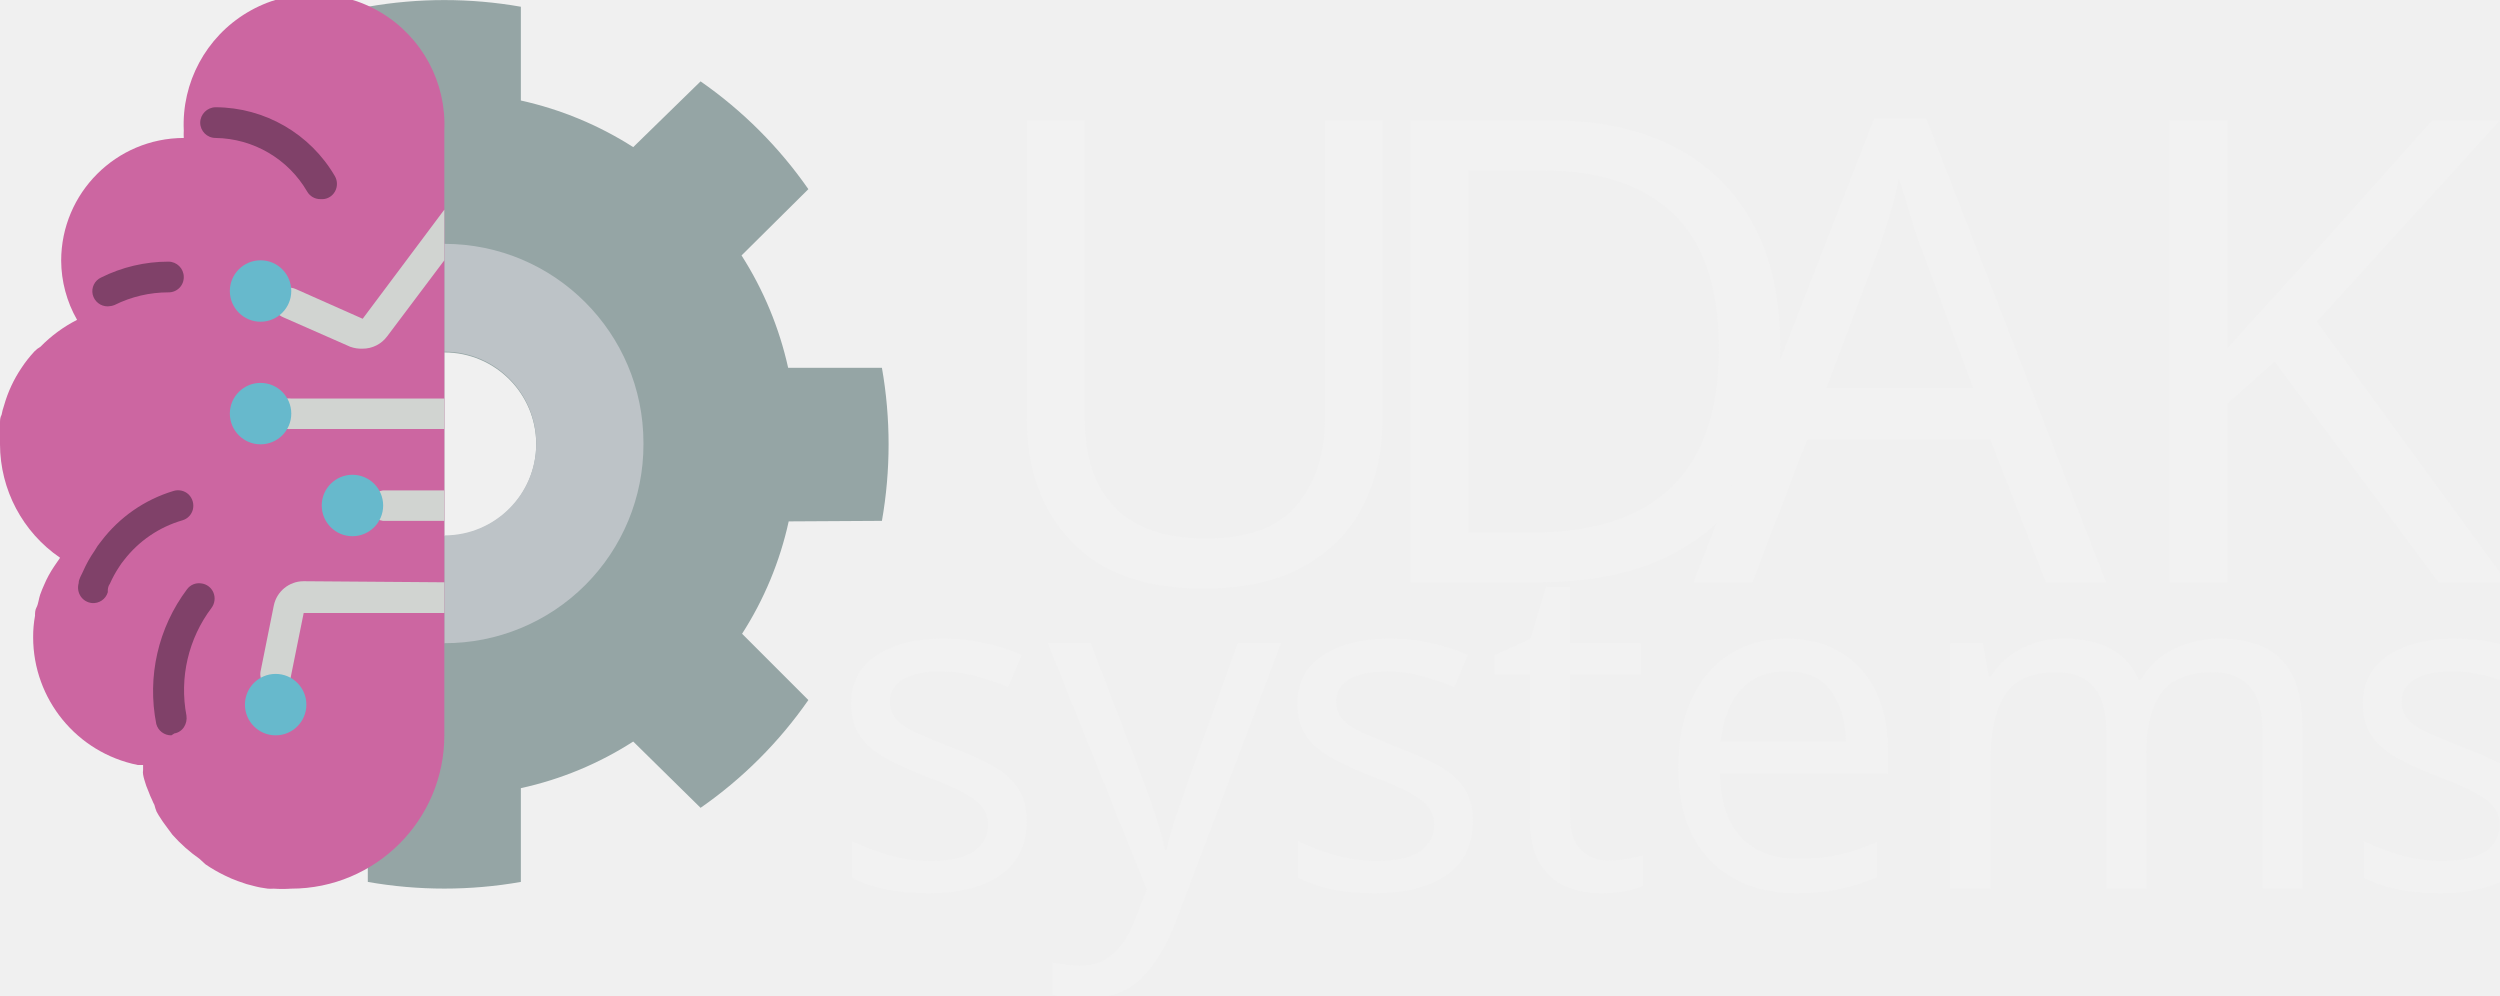
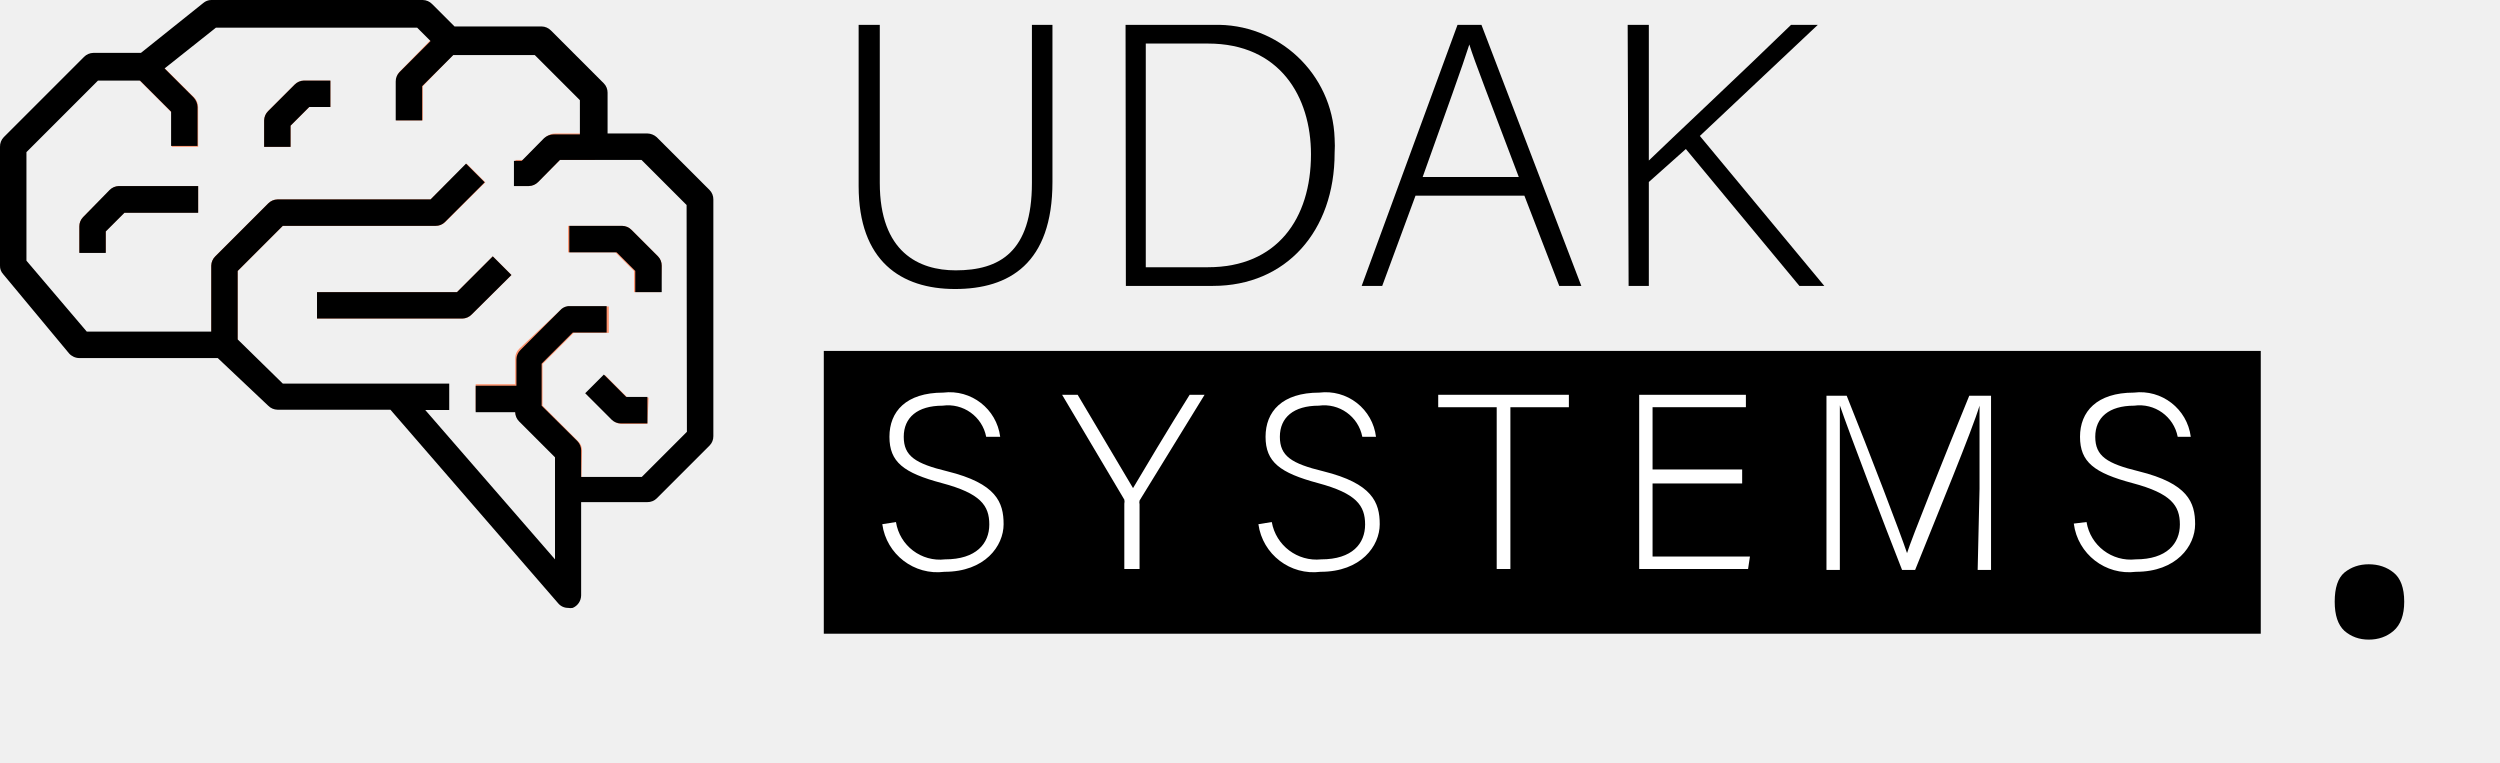
- <svg xmlns="http://www.w3.org/2000/svg" id="Layer_1" data-name="Layer 1" viewBox="0 0 92.78 36.94">
+ <svg xmlns="http://www.w3.org/2000/svg" id="Layer_1" data-name="Layer 1" viewBox="0 0 80.36 24.5">
  <defs>
-     <style>.cls-1{fill:#95a5a5;}.cls-2{fill:#bdc3c7;}.cls-3{fill:#cc66a1;}.cls-4{fill:#804169;}.cls-5{fill:#d1d4d1;}.cls-6{fill:#67b9cc;}.cls-7{font-size:24px;}.cls-7,.cls-9{fill:#f2f2f2;font-family:CoolveticaRg-Regular, Coolvetica;}.cls-8{letter-spacing:-0.07em;}.cls-9{font-size:17px;}.cls-10{letter-spacing:-0.01em;}</style>
+     <style>.cls-1{fill:#fff;}.cls-2{isolation:isolate;font-size:18px;font-family:CoolveticaRg-Regular, Coolvetica;letter-spacing:0.18em;}.cls-3{fill:#fe946f;}</style>
  </defs>
-   <path class="cls-1" d="M32.73,19.46a16.42,16.42,0,0,0,0-5.68H29.25a12.94,12.94,0,0,0-1.73-4.17L30,7.15a16,16,0,0,0-4-4L23.5,5.59a12.94,12.94,0,0,0-4.17-1.73V.38a16.42,16.42,0,0,0-5.68,0V32.86a16.42,16.42,0,0,0,5.68,0V29.38a12.72,12.72,0,0,0,4.17-1.73L26,30.11a16,16,0,0,0,4-4l-2.46-2.46a12.75,12.75,0,0,0,1.73-4.17ZM16.49,13.21a3.41,3.41,0,0,1,0,6.82Z" transform="translate(0 -0.13)" />
-   <path class="cls-2" d="M23.88,16.62A7.37,7.37,0,0,1,16.49,24V20a3.41,3.41,0,0,0,0-6.82v-4a7.39,7.39,0,0,1,7.39,7.39Z" transform="translate(0 -0.13)" />
-   <path class="cls-3" d="M16.49,5V27.42a5.69,5.69,0,0,1-5.69,5.69,4.58,4.58,0,0,1-.64,0,1.46,1.46,0,0,1-.22,0,3.69,3.69,0,0,1-.56-.11l-.23-.06-.32-.11a4.25,4.25,0,0,1-.49-.21,5.47,5.47,0,0,1-.71-.41L7.4,32a5.73,5.73,0,0,1-1-.89l-.2-.27a5.09,5.09,0,0,1-.31-.45l-.08-.14A1.83,1.83,0,0,1,5.73,30a1.3,1.3,0,0,1-.08-.17,3.27,3.27,0,0,1-.14-.33,3,3,0,0,1-.15-.42,1.6,1.6,0,0,1-.05-.21.47.47,0,0,1,0-.16,1.8,1.8,0,0,1,0-.19l-.2,0a4.84,4.84,0,0,1-3.88-4.74,4.33,4.33,0,0,1,.07-.8c0-.11,0-.21.06-.32s.08-.31.13-.46.1-.25.15-.37a4,4,0,0,1,.37-.68l.22-.32A5.12,5.12,0,0,1,0,16.62c0-.1,0-.2,0-.3a1.64,1.64,0,0,1,0-.22,2.3,2.3,0,0,1,0-.26c0-.11,0-.21.06-.32a2.14,2.14,0,0,1,.09-.34,4.83,4.83,0,0,1,.65-1.4h0v0a4.59,4.59,0,0,1,.48-.61A.93.93,0,0,1,1.5,13a5.23,5.23,0,0,1,1.36-1A4.48,4.48,0,0,1,2.27,9.8,4.56,4.56,0,0,1,6.82,5.25h0a2.72,2.72,0,0,1,0-.28,4.84,4.84,0,1,1,9.67,0Z" transform="translate(0 -0.13)" />
-   <path class="cls-4" d="M11.9,7.52a.56.56,0,0,1-.5-.28A4,4,0,0,0,8,5.25a.57.57,0,0,1-.57-.57A.58.58,0,0,1,8,4.11a5.15,5.15,0,0,1,4.43,2.56.58.58,0,0,1,0,.57A.55.55,0,0,1,11.9,7.52Z" transform="translate(0 -0.13)" />
-   <path class="cls-4" d="M4,11.5a.57.57,0,0,1-.56-.44.56.56,0,0,1,.31-.63,5.6,5.6,0,0,1,2.5-.59.57.57,0,0,1,.57.57.56.56,0,0,1-.57.57,4.49,4.49,0,0,0-2,.47A.74.74,0,0,1,4,11.5Z" transform="translate(0 -0.13)" />
-   <path class="cls-4" d="M3.41,22.51A.57.57,0,0,1,3,22.27a.59.59,0,0,1-.08-.5c0-.15.1-.29.16-.43a4.46,4.46,0,0,1,.43-.77,2.31,2.31,0,0,1,.25-.36,5.27,5.27,0,0,1,2.68-1.86.57.57,0,0,1,.56.13.59.59,0,0,1,.16.55.56.56,0,0,1-.39.41A4.22,4.22,0,0,0,4.6,20.92a2.27,2.27,0,0,0-.18.25,4.19,4.19,0,0,0-.34.62C4,21.9,4,22,4,22.11A.56.56,0,0,1,3.41,22.51Z" transform="translate(0 -0.13)" />
-   <path class="cls-4" d="M6.36,27.42A.57.57,0,0,1,5.8,27,6.3,6.3,0,0,1,6.94,22a.55.55,0,0,1,.52-.22.56.56,0,0,1,.46.34.58.58,0,0,1-.07.57,5.07,5.07,0,0,0-.93,4,.62.62,0,0,1-.09.42.53.53,0,0,1-.36.24Z" transform="translate(0 -0.13)" />
-   <path class="cls-5" d="M16.49,7.91V9.79l-2.12,2.82a1.13,1.13,0,0,1-.92.46A1.22,1.22,0,0,1,13,13l-2.5-1.1a.56.56,0,0,1-.34-.46.58.58,0,0,1,.8-.59l2.5,1.11Z" transform="translate(0 -0.13)" />
-   <path class="cls-5" d="M16.49,14.92v1.13H10.8a.57.57,0,1,1,0-1.13Z" transform="translate(0 -0.13)" />
-   <path class="cls-5" d="M16.49,18.33v1.13H14.21a.57.57,0,0,1,0-1.13Z" transform="translate(0 -0.13)" />
-   <path class="cls-5" d="M16.49,21.74v1.14H11.27l-.48,2.38a.56.56,0,0,1-.56.46h-.11a.55.55,0,0,1-.36-.25A.57.57,0,0,1,9.68,25l.48-2.39a1.13,1.13,0,0,1,1.11-.91Z" transform="translate(0 -0.13)" />
-   <circle class="cls-6" cx="9.67" cy="10.8" r="1.14" />
-   <circle class="cls-6" cx="9.67" cy="15.35" r="1.14" />
-   <circle class="cls-6" cx="13.08" cy="18.76" r="1.14" />
-   <circle class="cls-6" cx="10.23" cy="26.15" r="1.14" />
-   <text class="cls-7" transform="translate(35.95 21.61)">U<tspan class="cls-8" x="14.06" y="0">D</tspan>
-     <tspan x="26.9" y="0">AK</tspan>
-   </text>
-   <text class="cls-9" transform="translate(30.73 32.98)">sy<tspan class="cls-10" x="16.56" y="0">s</tspan>
-     <tspan x="24.48" y="0">tems</tspan>
-   </text>
+   <path d="M28.28.76V5.84c0,2.23,1.26,2.81,2.44,2.81,1.41,0,2.45-.59,2.45-2.81V.76h.66V5.81c0,2.62-1.39,3.44-3.13,3.44s-3.1-.9-3.1-3.31V.76Z" transform="translate(0 0.04)" />
+   <path d="M36.18.76H39a3.78,3.78,0,0,1,3.9,3.65,3.69,3.69,0,0,1,0,.47c0,2.51-1.56,4.27-3.91,4.27h-2.8Zm.65,7.79h2c2.22,0,3.31-1.56,3.31-3.63,0-1.85-1-3.56-3.31-3.56h-2Z" transform="translate(0 0.04)" />
+   <path d="M45.5,6.25l-1.07,2.9h-.66L46.85.76h.77l3.21,8.39h-.71L49,6.25Zm3.32-.6c-.94-2.49-1.42-3.71-1.59-4.26h0c-.2.64-.74,2.13-1.5,4.26Z" transform="translate(0 0.04)" />
+   <path d="M52.32.76H53V5.12c.67-.65,3.07-2.9,4.57-4.36h.86L54.64,4.33l4,4.82h-.8l-3.65-4.4L53,5.81V9.15h-.65Z" transform="translate(0 0.04)" />
+   <rect x="26.48" y="11.28" width="46.19" height="9.09" />
+   <path class="cls-1" d="M28.8,16.74a1.43,1.43,0,0,0,1.58,1.2c1,0,1.42-.51,1.42-1.12s-.28-1-1.52-1.33-1.69-.68-1.69-1.49.53-1.42,1.73-1.42A1.64,1.64,0,0,1,32.15,14H31.7a1.25,1.25,0,0,0-1.4-1c-.81,0-1.25.38-1.25,1s.37.86,1.4,1.11c1.58.39,1.81,1,1.81,1.7s-.6,1.53-1.9,1.53a1.79,1.79,0,0,1-2-1.53v0Z" transform="translate(0 0.04)" />
+   <path class="cls-1" d="M36.14,18.25v-2.1a.29.29,0,0,0,0-.13l-2-3.37h.5l1.78,3c.24-.41,1.22-2.05,1.82-3h.48l-2.09,3.4a.24.24,0,0,0,0,.12v2.08Z" transform="translate(0 0.04)" />
+   <path class="cls-1" d="M40.88,16.74a1.46,1.46,0,0,0,1.59,1.2c1,0,1.41-.51,1.41-1.12s-.28-1-1.51-1.33-1.69-.68-1.69-1.49.53-1.42,1.73-1.42A1.63,1.63,0,0,1,44.23,14h-.44a1.25,1.25,0,0,0-1.4-1c-.81,0-1.25.38-1.25,1s.37.86,1.4,1.11c1.57.39,1.81,1,1.81,1.7s-.6,1.53-1.9,1.53a1.79,1.79,0,0,1-2-1.53v0Z" transform="translate(0 0.04)" />
+   <path class="cls-1" d="M48.11,13.05H46.23v-.4h4.2v.4H48.55v5.2h-.44Z" transform="translate(0 0.04)" />
+   <path class="cls-1" d="M56,15.5H53.12v2.35h3.13l-.06.4h-3.5v-5.6h3.43v.4h-3v2H56Z" transform="translate(0 0.04)" />
+   <path class="cls-1" d="M63.63,15.67V13h0c-.22.75-1.36,3.51-2.07,5.28h-.42c-.54-1.37-1.71-4.44-2-5.29h0c0,.64,0,2,0,2.9v2.39h-.43v-5.6h.65c.77,1.92,1.73,4.43,1.94,5.06h0c.12-.41,1.24-3.2,2-5.06H64v5.6h-.43Z" transform="translate(0 0.04)" />
+   <path class="cls-1" d="M67.07,16.74a1.44,1.44,0,0,0,1.58,1.2c1,0,1.42-.51,1.42-1.12s-.28-1-1.52-1.33-1.69-.68-1.69-1.49.54-1.42,1.73-1.42A1.64,1.64,0,0,1,70.42,14H70a1.25,1.25,0,0,0-1.4-1c-.81,0-1.25.38-1.25,1s.37.86,1.4,1.11c1.58.39,1.81,1,1.81,1.7s-.6,1.53-1.9,1.53a1.79,1.79,0,0,1-2-1.55v0Z" transform="translate(0 0.04)" />
+   <text class="cls-2" transform="translate(73.75 20.31)">.</text>
+   <path class="cls-3" d="M7.64,11H6.79V8.5a.43.43,0,0,1,.13-.3l1.7-1.7a.43.43,0,0,1,.3-.13h4.92L15,5.22l.6.6L14.31,7.1a.42.42,0,0,1-.3.12H9.09L7.64,8.67Z" transform="translate(0 0.04)" />
+   <path class="cls-3" d="M14.86,10.2H10.19V9.35h4.5L15.84,8.2l.6.6-1.28,1.27A.43.43,0,0,1,14.86,10.2Z" transform="translate(0 0.04)" />
+   <path class="cls-3" d="M13.59,3.83h-.85V2.55a.42.42,0,0,1,.12-.3L14.14.94l.6.6L13.59,2.73Z" transform="translate(0 0.04)" />
+   <path class="cls-3" d="M18.68,15.72h-.84v-1.1l-1.15-1.15a.43.43,0,0,1-.13-.3v-1.7a.43.43,0,0,1,.13-.3L18,9.94a.43.43,0,0,1,.3-.13h1.27v.85H18.44l-1,1V13l1.15,1.15a.42.42,0,0,1,.12.3Z" transform="translate(0 0.04)" />
+   <path class="cls-3" d="M17,5.94h-.43V5.1h.25l.72-.73a.47.47,0,0,1,.31-.12h1.27V5.1H18l-.72.72A.44.44,0,0,1,17,5.94Z" transform="translate(0 0.04)" />
+   <path class="cls-3" d="M6.37,4.68H5.52V3.58L4.37,2.43l.6-.6L6.25,3.1a.47.47,0,0,1,.12.3Z" transform="translate(0 0.04)" />
+   <path class="cls-3" d="M3.4,8.07H2.55V7.22a.42.42,0,0,1,.12-.28l.85-.85a.42.42,0,0,1,.3-.15H6.37v.85H4l-.6.6Z" transform="translate(0 0.04)" />
+   <path class="cls-3" d="M21.23,9.35h-.85V8.67l-.6-.6H18.26V7.22H20a.43.43,0,0,1,.3.13l.85.85a.42.42,0,0,1,.12.3Z" transform="translate(0 0.04)" />
+   <path class="cls-3" d="M9.34,4.68H8.49V3.83a.43.43,0,0,1,.13-.3l.85-.85a.43.43,0,0,1,.3-.13h.85V3.4H9.94l-.6.6Z" transform="translate(0 0.04)" />
+   <path class="cls-3" d="M20.81,13.59H20a.42.42,0,0,1-.3-.12l-.85-.85.6-.6.72.72h.68Z" transform="translate(0 0.04)" />
+   <rect class="cls-3" x="15.29" y="12.35" width="1.7" height="0.85" />
+   <path d="M22.81,6.07l-1.7-1.7a.47.47,0,0,0-.3-.12H19.53V2.94a.42.42,0,0,0-.12-.3L17.71.94a.43.43,0,0,0-.3-.13h-2.8L13.89.09a.43.43,0,0,0-.3-.13H6.79a.4.4,0,0,0-.26.1l-2,1.6H3a.43.43,0,0,0-.3.13L.12,4.37A.43.43,0,0,0,0,4.68V8.5a.38.38,0,0,0,.1.27l2.12,2.55a.45.45,0,0,0,.33.15H7L8.62,13a.43.43,0,0,0,.3.13h3.63l5.39,6.22a.41.41,0,0,0,.32.15.38.38,0,0,0,.15,0,.44.44,0,0,0,.27-.4v-3h2.13a.42.42,0,0,0,.3-.12l1.7-1.7a.42.42,0,0,0,.12-.3V6.37A.42.42,0,0,0,22.81,6.07Zm-.73,7.77-1.45,1.45H18.68v-.85a.42.42,0,0,0-.12-.3L17.41,13V11.65l1-1H19.5V9.8H18.26a.4.4,0,0,0-.26.14l-1.27,1.27a.43.43,0,0,0-.13.3v.85H15.29v.85h1.27a.43.43,0,0,0,.13.3l1.15,1.15v3.28l-4.17-4.8h.77v-.85H9.09L7.64,10.87V8.67L9.09,7.22H14a.42.42,0,0,0,.3-.12l1.28-1.28-.6-.6L13.84,6.37H8.92a.43.43,0,0,0-.3.13L6.92,8.2a.43.43,0,0,0-.13.3v2.12h-4L.85,8.34V4.85l2.3-2.3H4.5l1,1v1.1h.85V3.4a.47.47,0,0,0-.12-.3l-.94-.94L6.94.85h6.47l.43.43-1,1a.42.42,0,0,0-.12.3V3.83h.85V2.73l1-1h2.62l1.45,1.45v1.1H17.8a.47.47,0,0,0-.31.12l-.72.73h-.25v.81H17a.43.43,0,0,0,.3-.13L18,5.1h2.62l1.45,1.45Z" transform="translate(0 0.04)" />
+   <path d="M14.69,9.35h-4.5v.85h4.67a.43.43,0,0,0,.3-.13L16.44,8.8l-.6-.6Z" transform="translate(0 0.04)" />
+   <path d="M3.52,6.07l-.85.87a.42.42,0,0,0-.12.3v.85H3.4V7.4L4,6.8H6.37V5.94H3.82A.43.43,0,0,0,3.52,6.07Z" transform="translate(0 0.04)" />
+   <path d="M20,7.22H18.3v.85h1.52l.6.6v.68h.85V8.5a.42.42,0,0,0-.12-.3l-.85-.85A.43.43,0,0,0,20,7.22Z" transform="translate(0 0.04)" />
+   <path d="M9.47,2.68l-.85.85a.43.43,0,0,0-.13.3v.85h.85V4l.6-.6h.68V2.55H9.77A.43.43,0,0,0,9.47,2.68Z" transform="translate(0 0.04)" />
+   <path d="M19.41,12l-.6.6.85.85a.42.42,0,0,0,.3.12h.85v-.85h-.68Z" transform="translate(0 0.04)" />
</svg>
